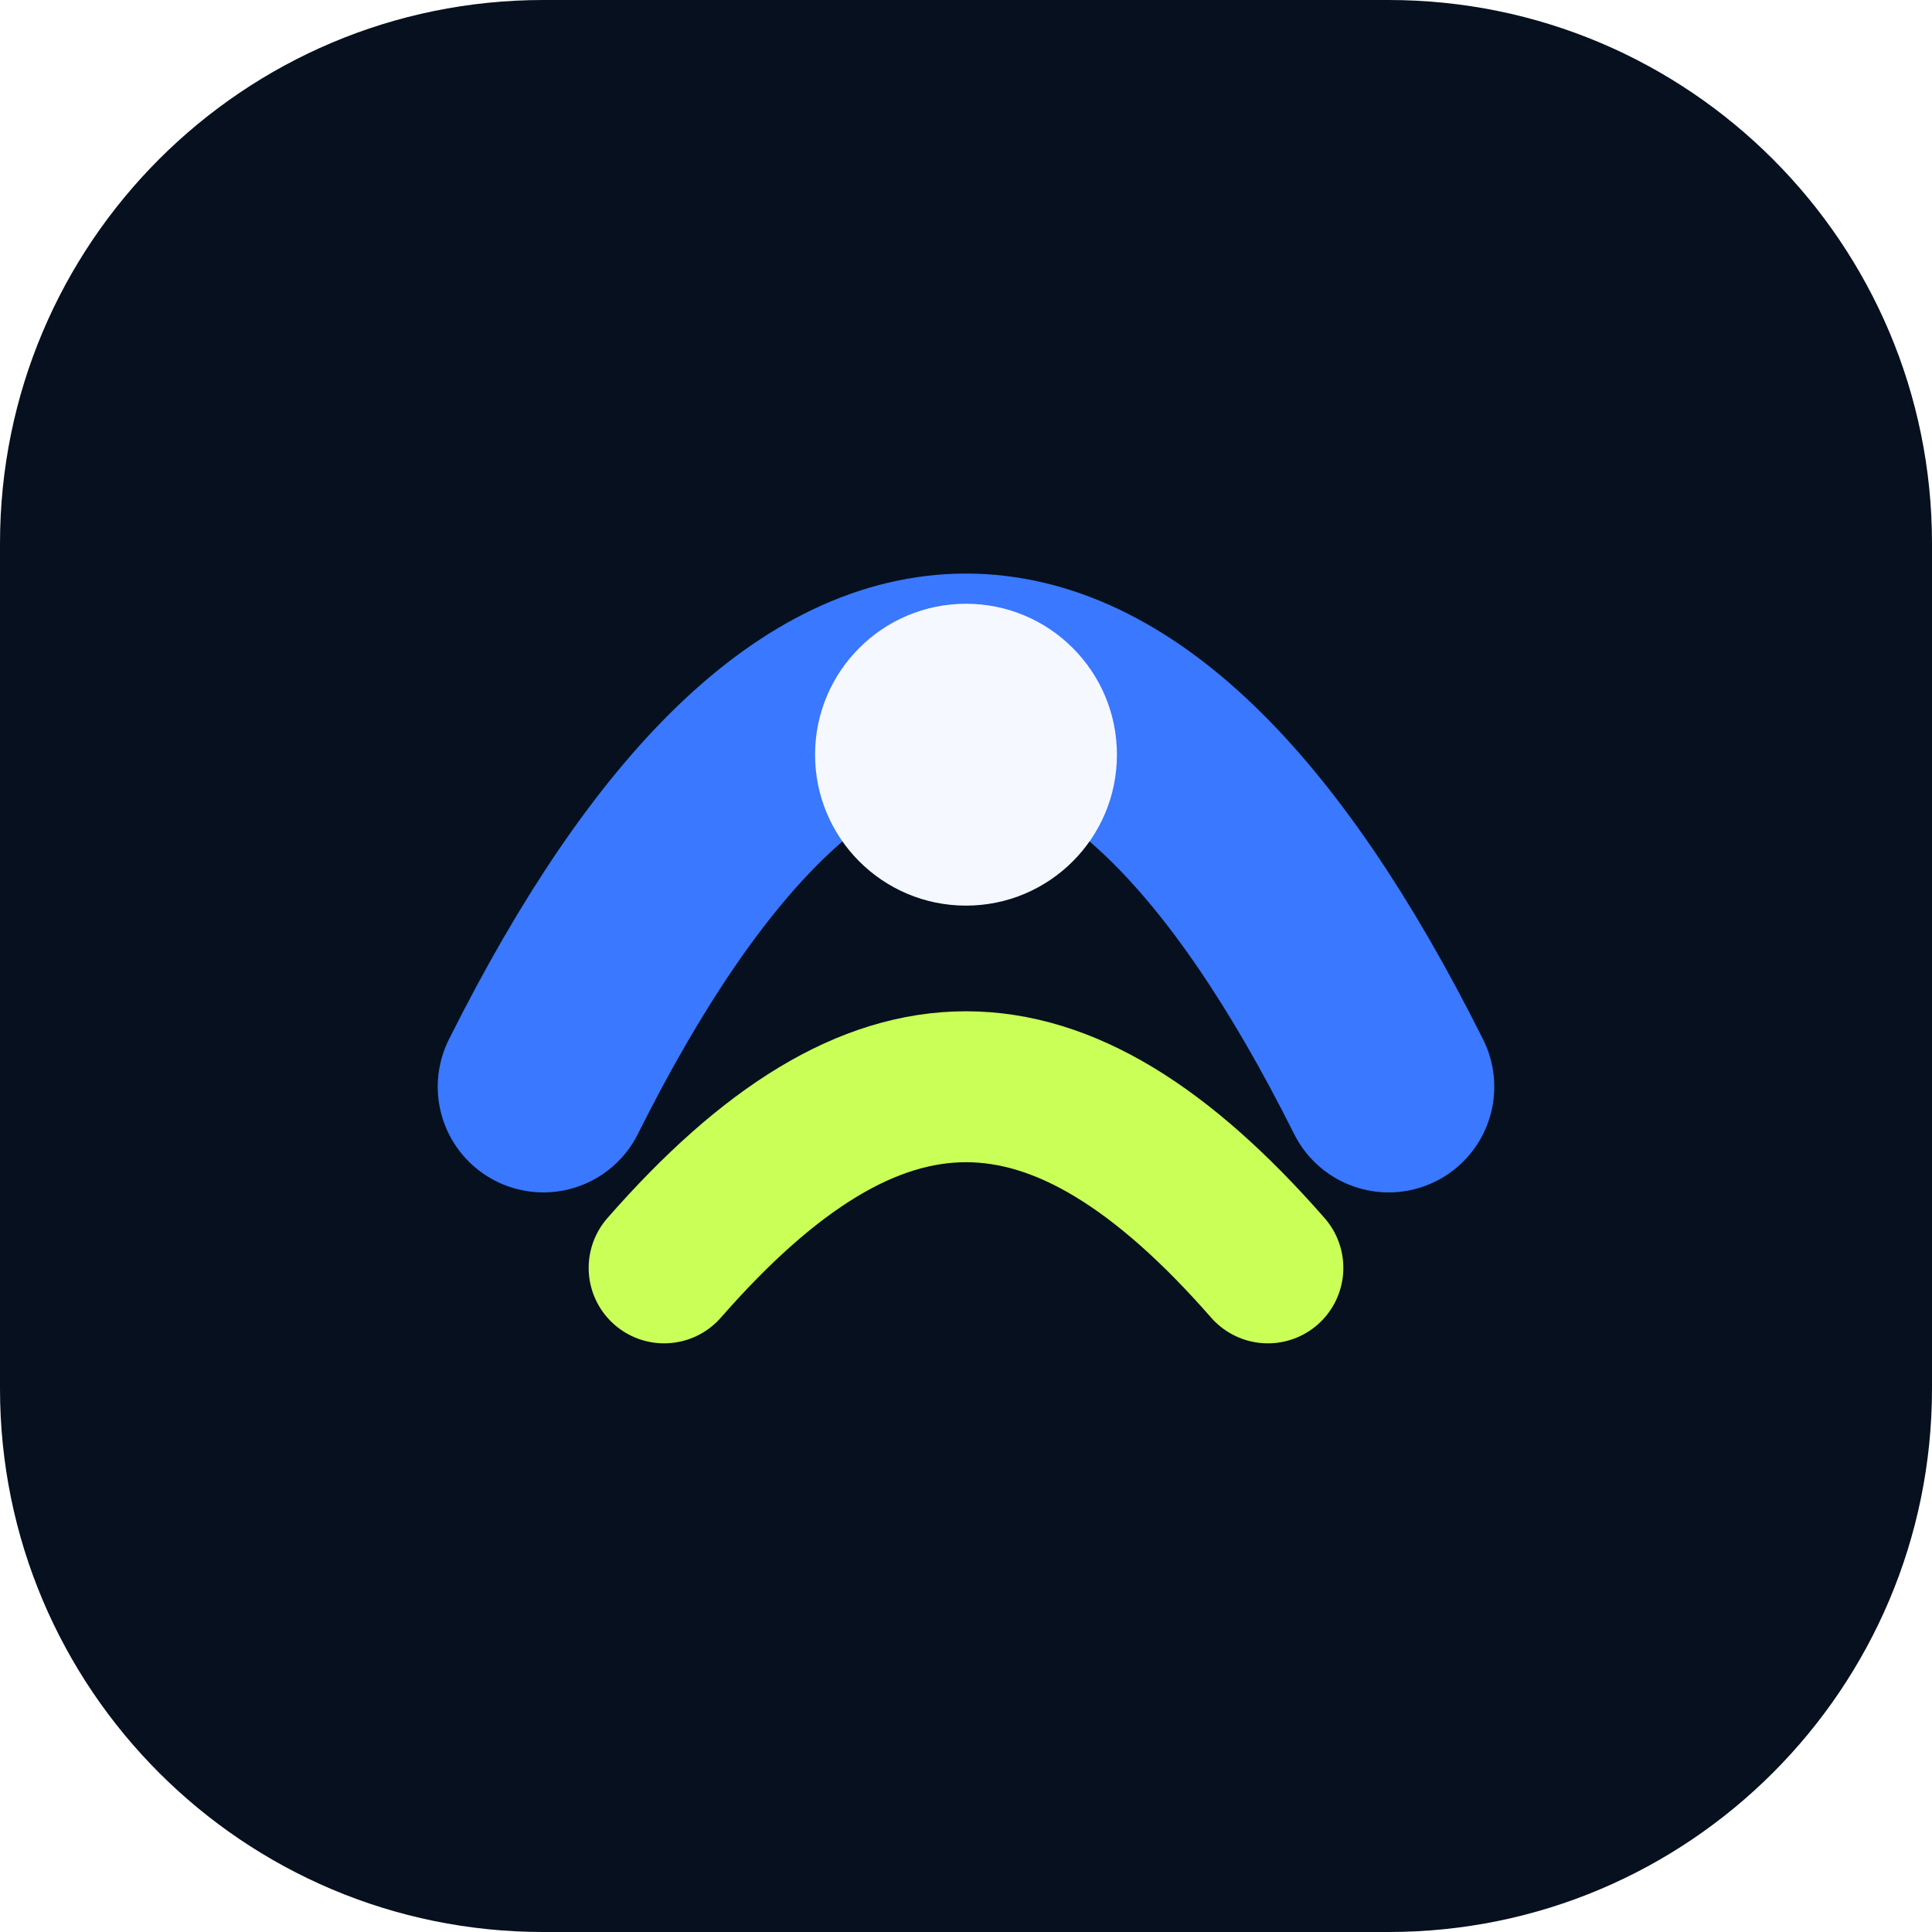
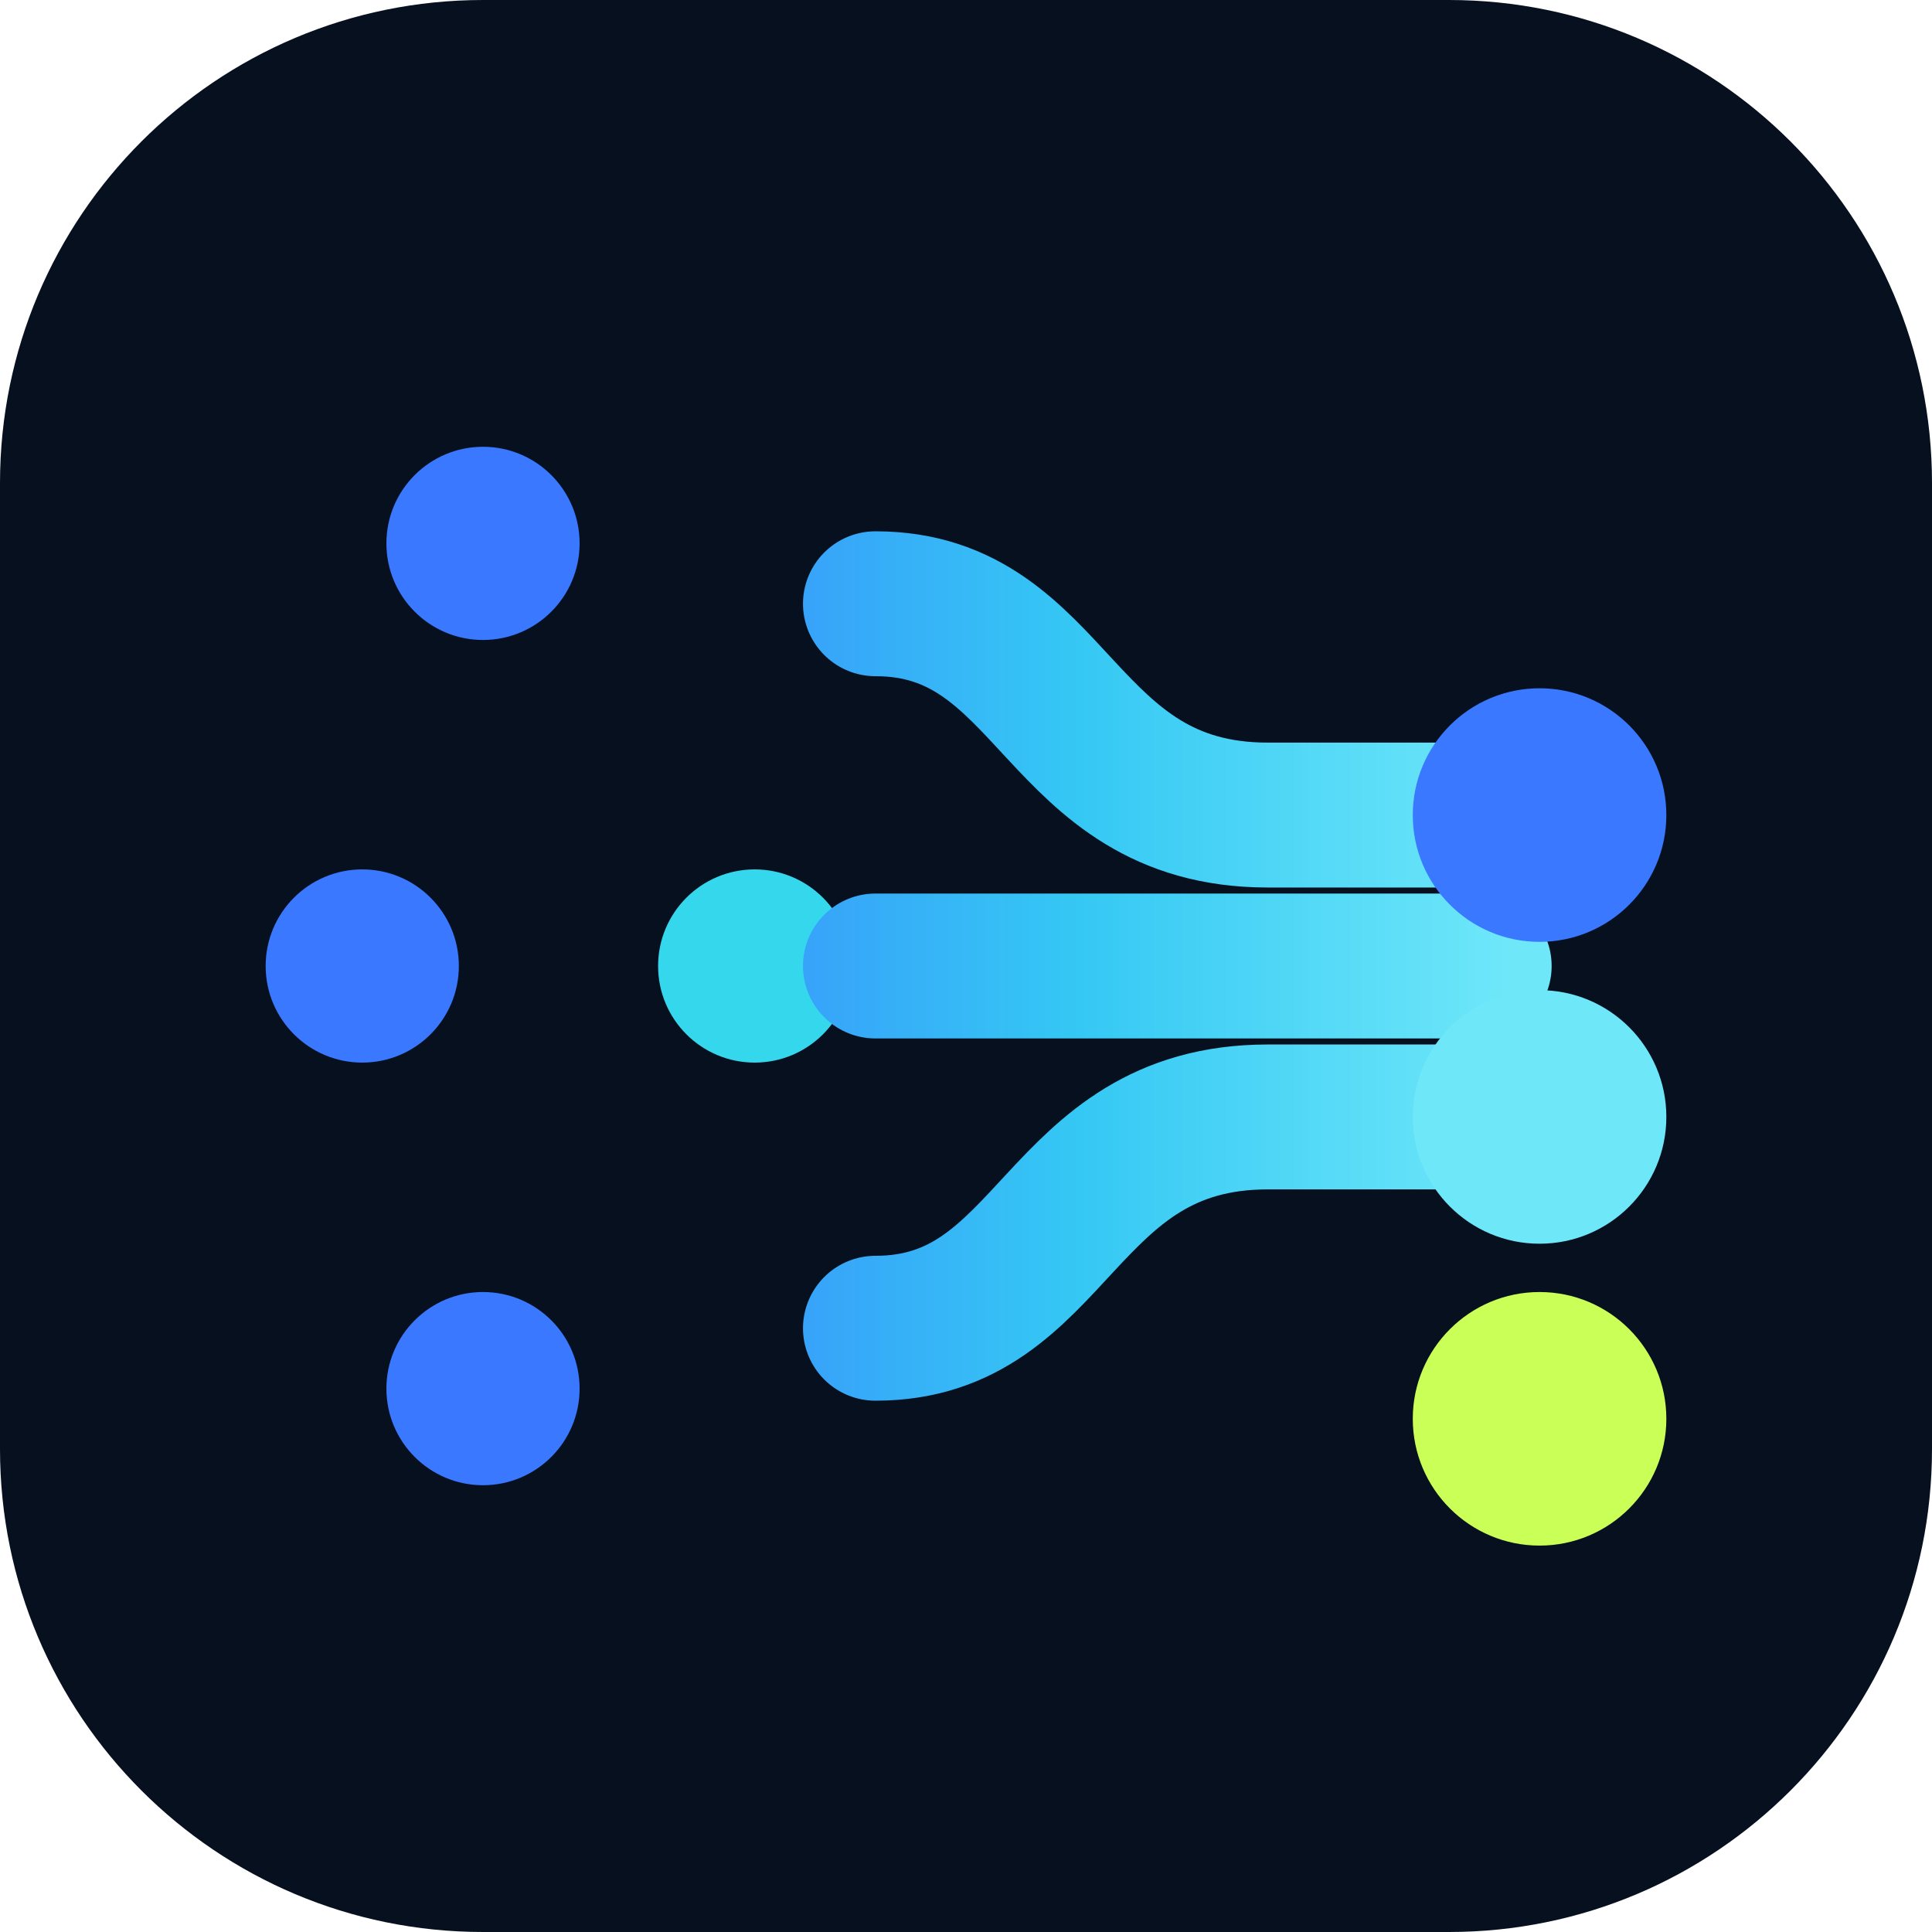
- <svg xmlns="http://www.w3.org/2000/svg" viewBox="0 0 64 64">
-   <rect width="64" height="64" rx="18" fill="#06101F" />
-   <path d="M18 36c9-18 19-18 28 0" fill="none" stroke="#3978FF" stroke-width="7" stroke-linecap="round" />
-   <path d="M22 42c7-8 13-8 20 0" fill="none" stroke="#C9FF57" stroke-width="5" stroke-linecap="round" />
-   <circle cx="32" cy="25" r="5" fill="#F5F8FF" />
+ <svg xmlns="http://www.w3.org/2000/svg" viewBox="0 0 64 64" role="img" aria-label="Runxu Tech">
+   <defs>
+     <linearGradient id="line" x1="16" y1="0" x2="50" y2="0" gradientUnits="userSpaceOnUse">
+       <stop offset="0" stop-color="#3978FF" />
+       <stop offset="0.58" stop-color="#35C8F4" />
+       <stop offset="1" stop-color="#6EE7F9" />
+     </linearGradient>
+   </defs>
+   <rect width="64" height="64" rx="16" fill="#06101F" />
+   <circle cx="16" cy="18" r="3.2" fill="#3978FF" />
+   <circle cx="12" cy="32" r="3.2" fill="#3978FF" />
+   <circle cx="16" cy="46" r="3.2" fill="#3978FF" />
+   <circle cx="25" cy="32" r="3.2" fill="#35D7ED" />
+   <path d="M29 20C35 20 35 27 42 27H49" fill="none" stroke="url(#line)" stroke-width="4.8" stroke-linecap="round" />
+   <path d="M29 32H49" fill="none" stroke="url(#line)" stroke-width="4.8" stroke-linecap="round" />
+   <path d="M29 44C35 44 35 37 42 37H49" fill="none" stroke="url(#line)" stroke-width="4.8" stroke-linecap="round" />
+   <circle cx="51" cy="27" r="4.2" fill="#3978FF" />
+   <circle cx="51" cy="37" r="4.2" fill="#6EE7F9" />
+   <circle cx="51" cy="47" r="4.2" fill="#C9FF57" />
</svg>
